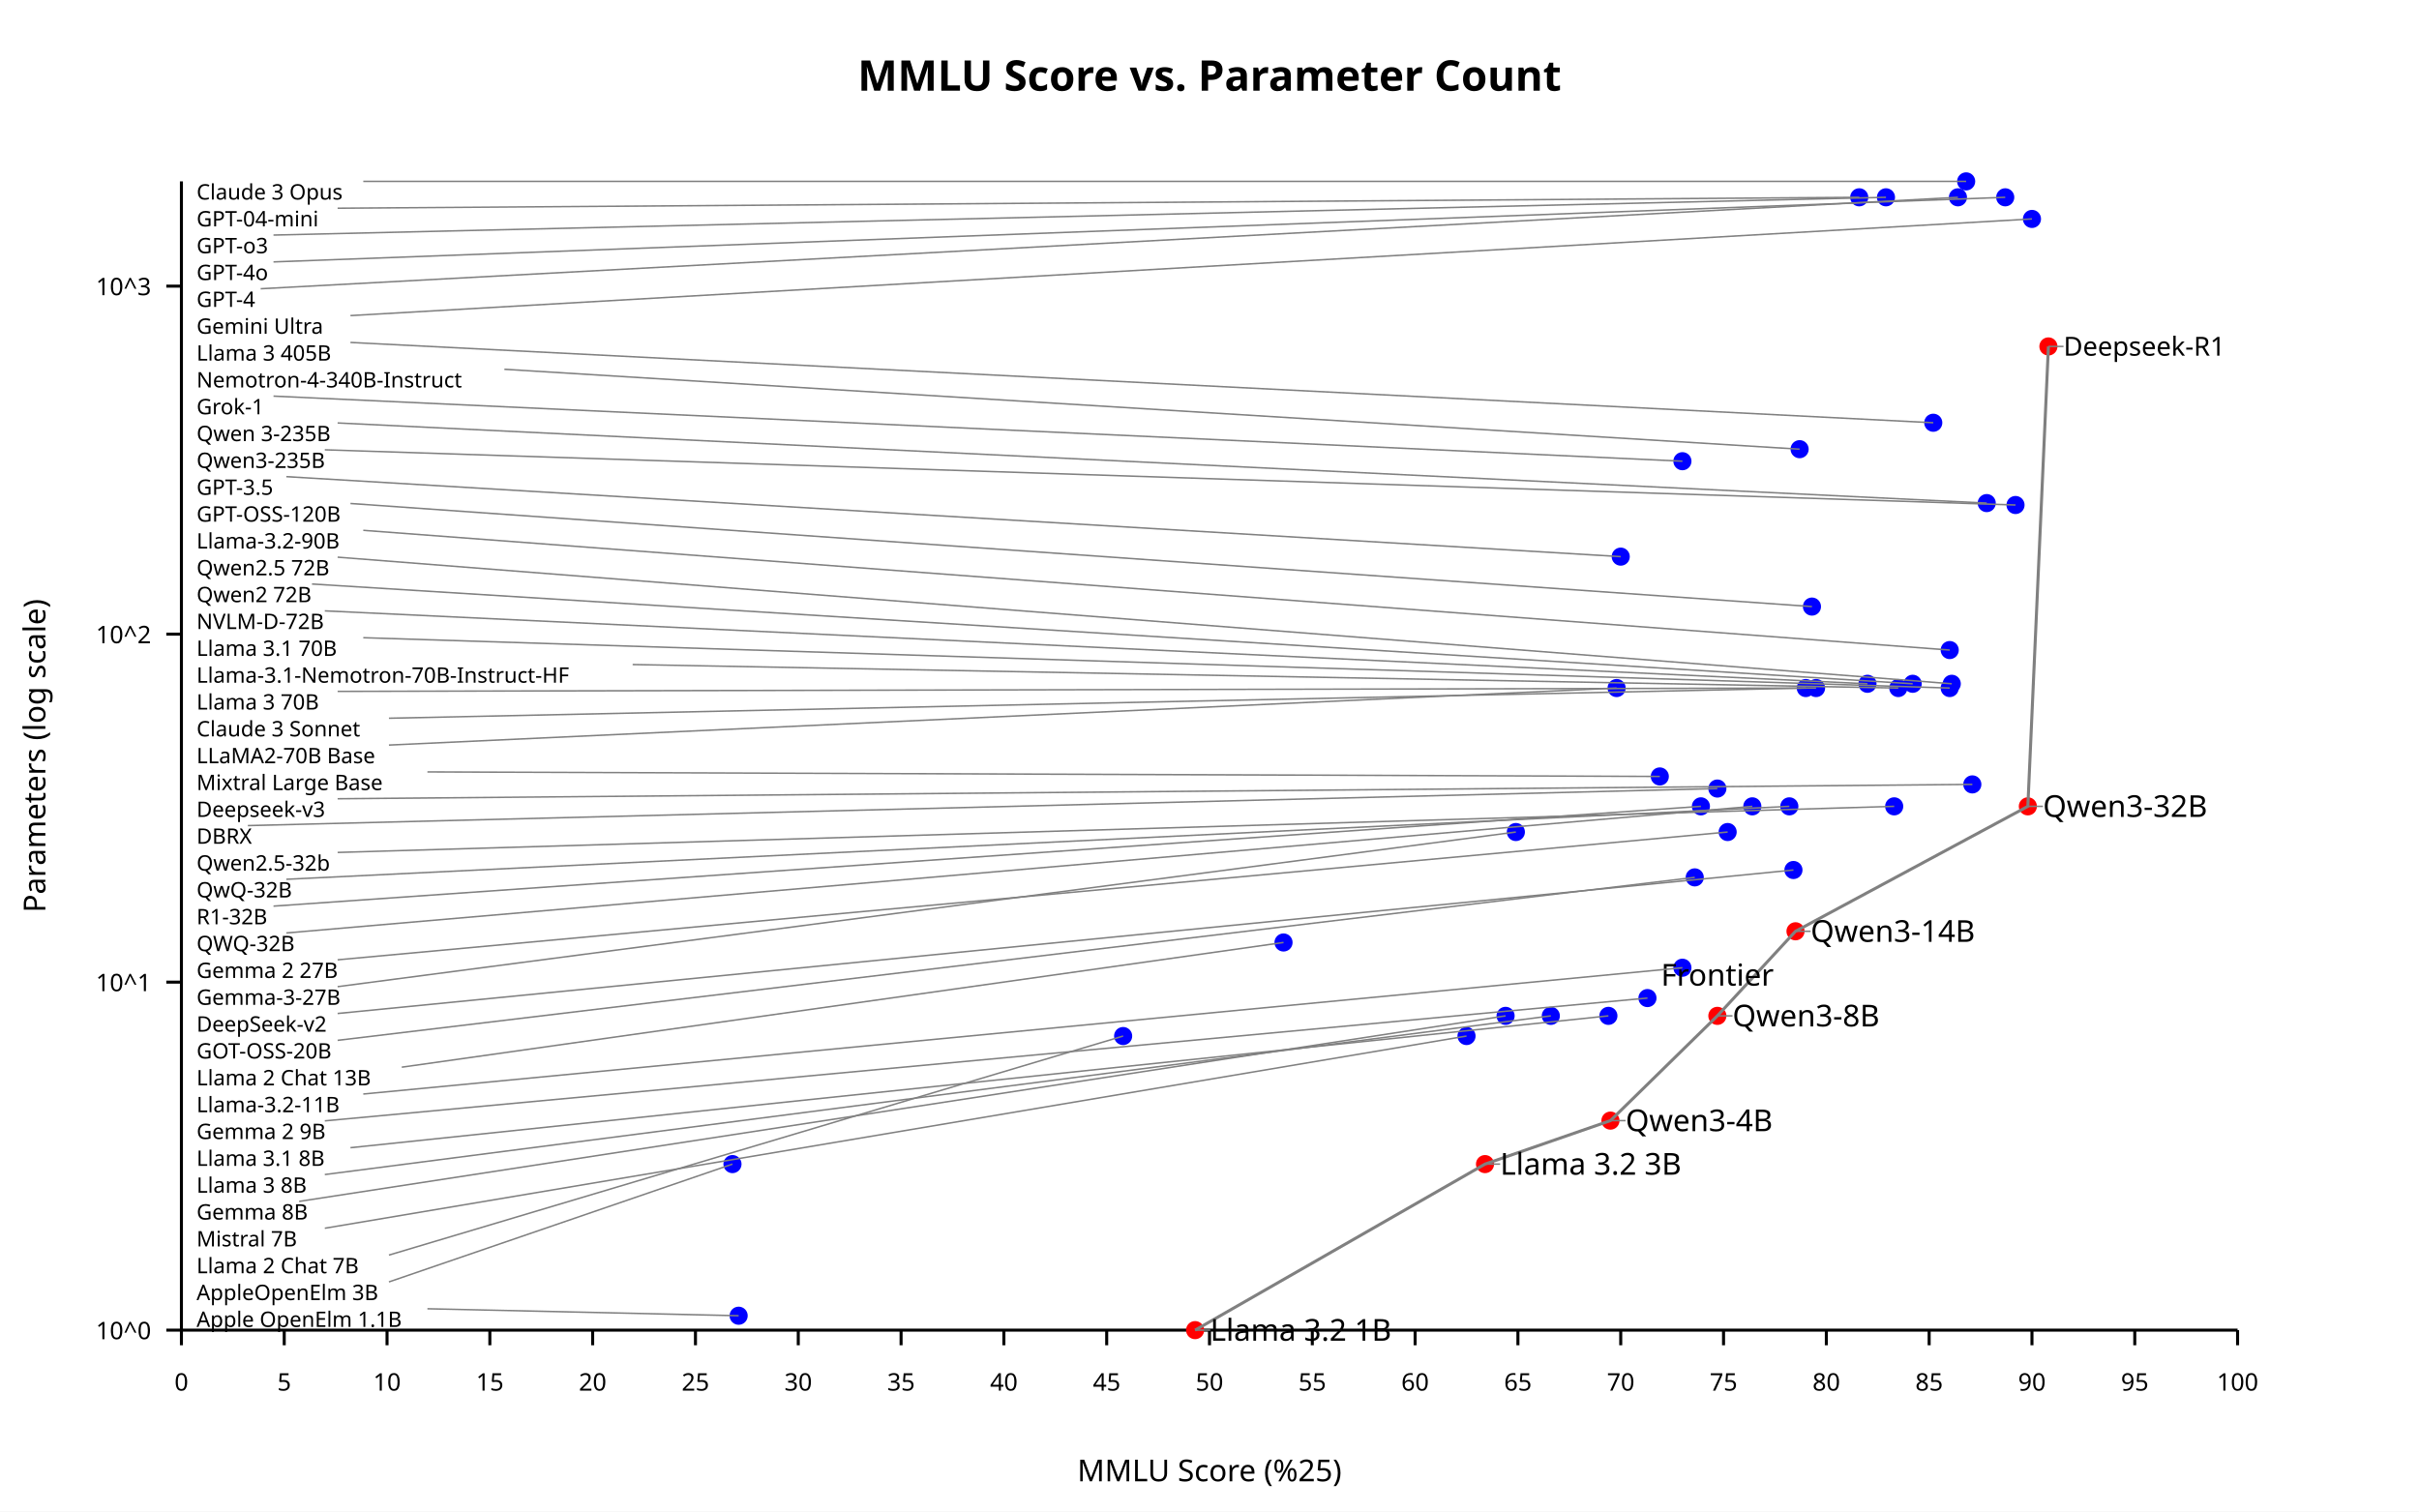
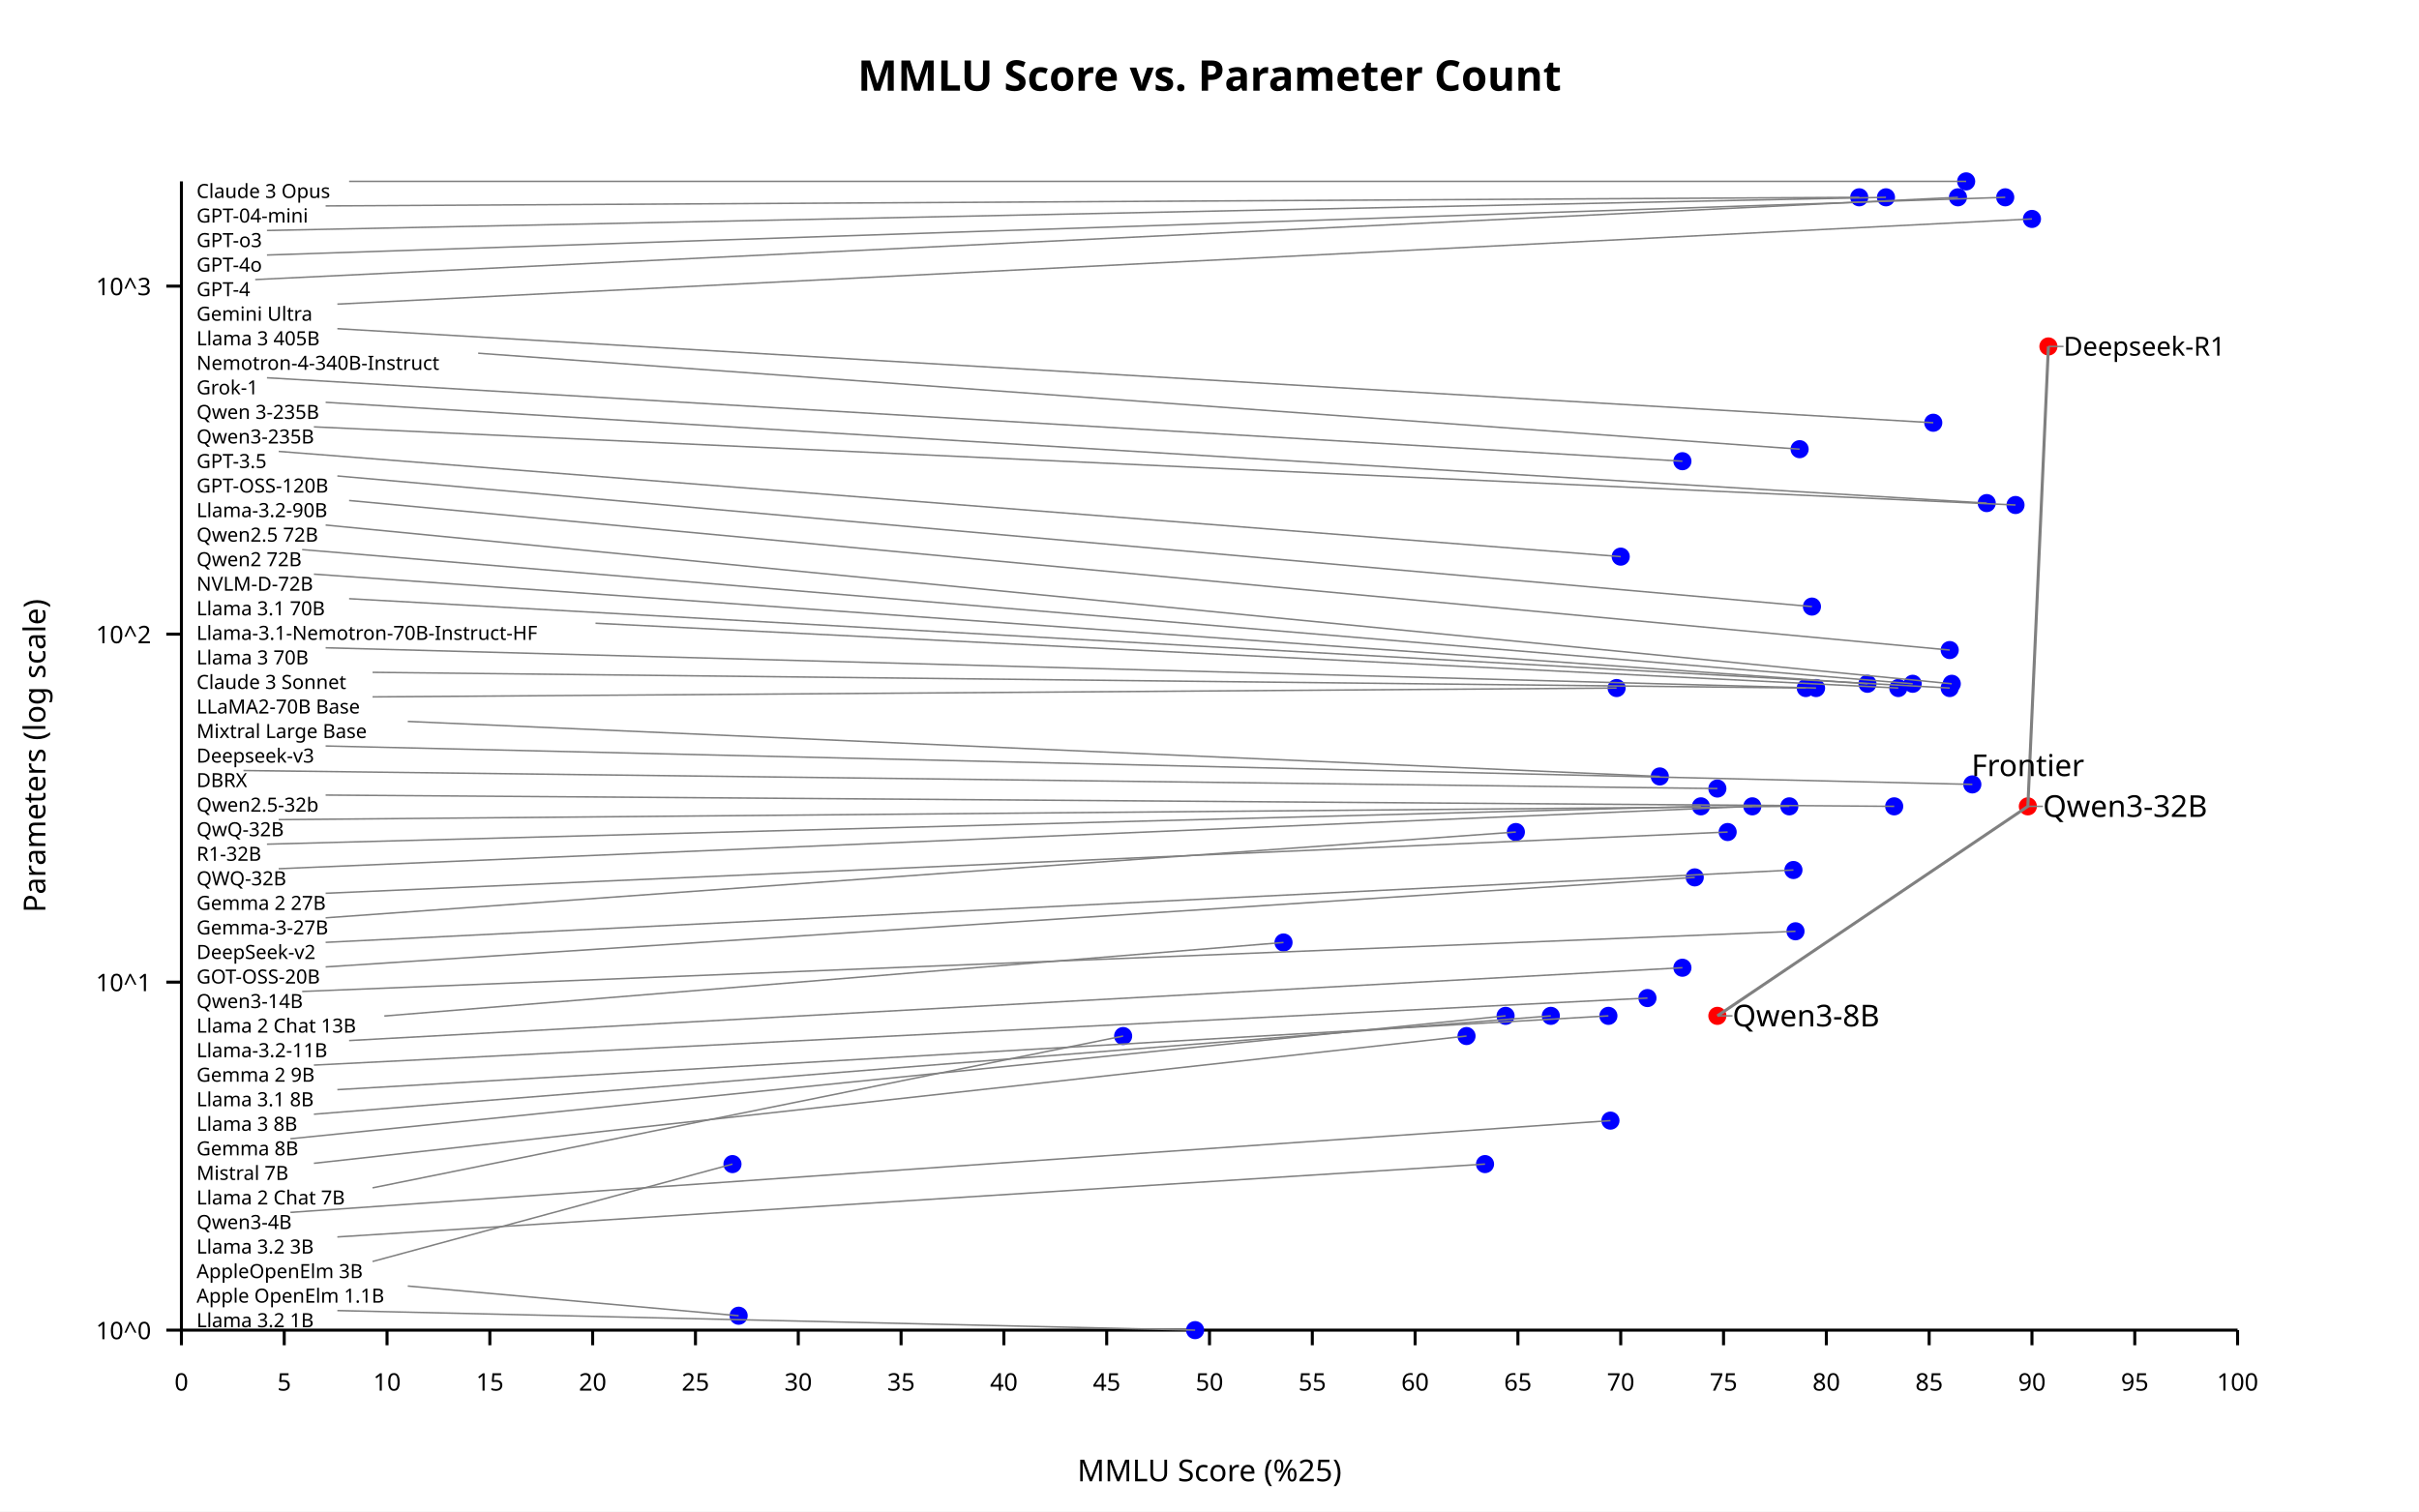
<svg xmlns="http://www.w3.org/2000/svg" width="800" height="500" font-family="sans-serif">
  <rect x="0" y="0" width="800" height="500" fill="white" />
  <line x1="60" y1="440.0" x2="740" y2="440.0" stroke="black" />
  <line x1="60" y1="60" x2="60" y2="440" stroke="black" />
  <line x1="60.0" y1="440.0" x2="60.0" y2="445.0" stroke="black" />
  <text x="60.0" y="460.0" font-size="8" text-anchor="middle">0</text>
  <line x1="94.0" y1="440.0" x2="94.0" y2="445.0" stroke="black" />
  <text x="94.0" y="460.0" font-size="8" text-anchor="middle">5</text>
  <line x1="128.0" y1="440.0" x2="128.0" y2="445.0" stroke="black" />
  <text x="128.0" y="460.0" font-size="8" text-anchor="middle">10</text>
  <line x1="162.0" y1="440.0" x2="162.0" y2="445.0" stroke="black" />
  <text x="162.0" y="460.0" font-size="8" text-anchor="middle">15</text>
  <line x1="196.0" y1="440.0" x2="196.0" y2="445.0" stroke="black" />
  <text x="196.0" y="460.0" font-size="8" text-anchor="middle">20</text>
  <line x1="230.0" y1="440.0" x2="230.0" y2="445.0" stroke="black" />
  <text x="230.0" y="460.0" font-size="8" text-anchor="middle">25</text>
  <line x1="264.0" y1="440.0" x2="264.0" y2="445.0" stroke="black" />
  <text x="264.0" y="460.0" font-size="8" text-anchor="middle">30</text>
  <line x1="298.0" y1="440.0" x2="298.0" y2="445.0" stroke="black" />
  <text x="298.0" y="460.0" font-size="8" text-anchor="middle">35</text>
  <line x1="332.0" y1="440.0" x2="332.0" y2="445.0" stroke="black" />
  <text x="332.0" y="460.0" font-size="8" text-anchor="middle">40</text>
  <line x1="366.0" y1="440.0" x2="366.0" y2="445.0" stroke="black" />
  <text x="366.0" y="460.0" font-size="8" text-anchor="middle">45</text>
  <line x1="400.0" y1="440.0" x2="400.0" y2="445.0" stroke="black" />
  <text x="400.0" y="460.0" font-size="8" text-anchor="middle">50</text>
  <line x1="434" y1="440.0" x2="434" y2="445.0" stroke="black" />
  <text x="434" y="460.0" font-size="8" text-anchor="middle">55</text>
  <line x1="468.0" y1="440.0" x2="468.0" y2="445.0" stroke="black" />
  <text x="468.0" y="460.0" font-size="8" text-anchor="middle">60</text>
  <line x1="502.0" y1="440.0" x2="502.0" y2="445.0" stroke="black" />
  <text x="502.0" y="460.0" font-size="8" text-anchor="middle">65</text>
  <line x1="536.0" y1="440.0" x2="536.0" y2="445.0" stroke="black" />
  <text x="536.0" y="460.0" font-size="8" text-anchor="middle">70</text>
  <line x1="570.0" y1="440.0" x2="570.0" y2="445.0" stroke="black" />
  <text x="570.0" y="460.0" font-size="8" text-anchor="middle">75</text>
  <line x1="604.0" y1="440.0" x2="604.0" y2="445.0" stroke="black" />
  <text x="604.0" y="460.0" font-size="8" text-anchor="middle">80</text>
  <line x1="638.0" y1="440.0" x2="638.0" y2="445.0" stroke="black" />
  <text x="638.0" y="460.0" font-size="8" text-anchor="middle">85</text>
  <line x1="672.0" y1="440.0" x2="672.0" y2="445.0" stroke="black" />
  <text x="672.0" y="460.0" font-size="8" text-anchor="middle">90</text>
  <line x1="706.0" y1="440.0" x2="706.0" y2="445.0" stroke="black" />
  <text x="706.0" y="460.0" font-size="8" text-anchor="middle">95</text>
  <line x1="740.0" y1="440.0" x2="740.0" y2="445.0" stroke="black" />
  <text x="740.0" y="460.0" font-size="8" text-anchor="middle">100</text>
  <line x1="60" y1="440.0" x2="55" y2="440.0" stroke="black" />
  <text x="50" y="443.0" font-size="8" text-anchor="end">10^0</text>
  <line x1="60" y1="324.884" x2="55" y2="324.884" stroke="black" />
  <text x="50" y="327.884" font-size="8" text-anchor="end">10^1</text>
  <line x1="60" y1="209.769" x2="55" y2="209.769" stroke="black" />
  <text x="50" y="212.769" font-size="8" text-anchor="end">10^2</text>
  <line x1="60" y1="94.653" x2="55" y2="94.653" stroke="black" />
  <text x="50" y="97.653" font-size="8" text-anchor="end">10^3</text>
  <line x1="60" y1="-20.462" x2="55" y2="-20.462" stroke="black" />
  <text x="50" y="-17.462" font-size="8" text-anchor="end">10^4</text>
-   <circle cx="395.24" cy="440.0" r="3" fill="red" />
+   <circle cx="395.24" cy="440.0" r="3" fill="blue" />
  <circle cx="244.28" cy="435.235" r="3" fill="blue" />
-   <circle cx="491.12" cy="385.076" r="3" fill="red" />
+   <circle cx="491.12" cy="385.076" r="3" fill="blue" />
  <circle cx="485.0" cy="342.716" r="3" fill="blue" />
  <circle cx="242.24" cy="385.076" r="3" fill="blue" />
  <circle cx="531.92" cy="336.04" r="3" fill="blue" />
  <circle cx="626.44" cy="266.734" r="3" fill="blue" />
  <circle cx="512.88" cy="336.04" r="3" fill="blue" />
  <circle cx="497.92" cy="336.04" r="3" fill="blue" />
  <circle cx="544.84" cy="330.152" r="3" fill="blue" />
  <circle cx="556.4" cy="320.119" r="3" fill="blue" />
  <circle cx="371.44" cy="342.716" r="3" fill="blue" />
  <circle cx="424.48" cy="311.768" r="3" fill="blue" />
  <circle cx="571.36" cy="275.228" r="3" fill="blue" />
  <circle cx="567.96" cy="260.845" r="3" fill="blue" />
  <circle cx="548.92" cy="256.844" r="3" fill="blue" />
  <circle cx="644.8" cy="227.6" r="3" fill="blue" />
  <circle cx="645.48" cy="226.192" r="3" fill="blue" />
  <circle cx="627.8" cy="227.6" r="3" fill="blue" />
  <circle cx="632.56" cy="226.192" r="3" fill="blue" />
  <circle cx="617.6" cy="226.192" r="3" fill="blue" />
  <circle cx="600.6" cy="227.6" r="3" fill="blue" />
  <circle cx="597.2" cy="227.6" r="3" fill="blue" />
  <circle cx="534.64" cy="227.6" r="3" fill="blue" />
  <circle cx="591.76" cy="266.734" r="3" fill="blue" />
  <circle cx="501.32" cy="275.228" r="3" fill="blue" />
  <circle cx="562.52" cy="266.734" r="3" fill="blue" />
  <circle cx="677.44" cy="114.6" r="3" fill="red" />
  <circle cx="593.12" cy="287.792" r="3" fill="blue" />
  <circle cx="652.28" cy="259.476" r="3" fill="blue" />
  <circle cx="644.8" cy="215.036" r="3" fill="blue" />
  <circle cx="536.0" cy="184.131" r="3" fill="blue" />
  <circle cx="556.4" cy="152.564" r="3" fill="blue" />
  <circle cx="595.16" cy="148.587" r="3" fill="blue" />
  <circle cx="579.52" cy="266.734" r="3" fill="blue" />
  <circle cx="657.04" cy="166.419" r="3" fill="blue" />
-   <circle cx="532.6" cy="370.694" r="3" fill="red" />
+   <circle cx="532.6" cy="370.694" r="3" fill="blue" />
  <circle cx="567.96" cy="336.04" r="3" fill="red" />
-   <circle cx="593.8" cy="308.063" r="3" fill="red" />
+   <circle cx="593.8" cy="308.063" r="3" fill="blue" />
  <circle cx="670.64" cy="266.734" r="3" fill="red" />
  <circle cx="639.36" cy="139.841" r="3" fill="blue" />
  <circle cx="672.0" cy="72.422" r="3" fill="blue" />
  <circle cx="614.88" cy="65.267" r="3" fill="blue" />
  <circle cx="623.72" cy="65.267" r="3" fill="blue" />
  <circle cx="663.16" cy="65.267" r="3" fill="blue" />
  <circle cx="647.52" cy="65.267" r="3" fill="blue" />
  <circle cx="650.24" cy="60.0" r="3" fill="blue" />
  <circle cx="666.56" cy="167.053" r="3" fill="blue" />
  <circle cx="560.48" cy="290.231" r="3" fill="blue" />
  <circle cx="599.24" cy="200.654" r="3" fill="blue" />
-   <polyline fill="none" stroke="gray" stroke-width="1" points="395.24,440.0 491.12,385.076 532.6,370.694 567.96,336.04 593.8,308.063 670.64,266.734 677.44,114.6" />
-   <text x="567.96" y="326.04" font-size="10" text-anchor="middle">Frontier</text>
-   <line x1="650.24" y1="60.0" x2="120.144" y2="60.0" stroke="gray" stroke-width="0.5" />
-   <text x="65" y="66.009" font-size="7.07" text-anchor="start">Claude 3 Opus</text>
-   <line x1="614.88" y1="65.267" x2="111.66" y2="68.879" stroke="gray" stroke-width="0.5" />
-   <text x="65" y="74.889" font-size="7.07" text-anchor="start">GPT-04-mini</text>
-   <line x1="623.72" y1="65.267" x2="90.451" y2="77.759" stroke="gray" stroke-width="0.5" />
-   <text x="65" y="83.768" font-size="7.07" text-anchor="start">GPT-o3</text>
-   <line x1="663.16" y1="65.267" x2="90.451" y2="86.638" stroke="gray" stroke-width="0.5" />
-   <text x="65" y="92.647" font-size="7.07" text-anchor="start">GPT-4o</text>
-   <line x1="647.52" y1="65.267" x2="86.209" y2="95.517" stroke="gray" stroke-width="0.5" />
-   <text x="65" y="101.526" font-size="7.07" text-anchor="start">GPT-4</text>
-   <line x1="672.0" y1="72.422" x2="115.902" y2="104.396" stroke="gray" stroke-width="0.5" />
-   <text x="65" y="110.406" font-size="7.07" text-anchor="start">Gemini Ultra</text>
-   <line x1="639.36" y1="139.841" x2="115.902" y2="113.276" stroke="gray" stroke-width="0.5" />
-   <text x="65" y="119.285" font-size="7.07" text-anchor="start">Llama 3 405B</text>
-   <line x1="595.16" y1="148.587" x2="166.805" y2="122.155" stroke="gray" stroke-width="0.5" />
-   <text x="65" y="128.164" font-size="7.07" text-anchor="start">Nemotron-4-340B-Instruct</text>
-   <line x1="556.4" y1="152.564" x2="90.451" y2="131.034" stroke="gray" stroke-width="0.5" />
-   <text x="65" y="137.044" font-size="7.07" text-anchor="start">Grok-1</text>
-   <line x1="657.04" y1="166.419" x2="111.66" y2="139.914" stroke="gray" stroke-width="0.5" />
-   <text x="65" y="145.923" font-size="7.07" text-anchor="start">Qwen 3-235B</text>
-   <line x1="666.56" y1="167.053" x2="107.419" y2="148.793" stroke="gray" stroke-width="0.5" />
-   <text x="65" y="154.802" font-size="7.07" text-anchor="start">Qwen3-235B</text>
-   <line x1="536.0" y1="184.131" x2="94.693" y2="157.672" stroke="gray" stroke-width="0.5" />
-   <text x="65" y="163.682" font-size="7.07" text-anchor="start">GPT-3.5</text>
-   <line x1="599.24" y1="200.654" x2="115.902" y2="166.551" stroke="gray" stroke-width="0.5" />
-   <text x="65" y="172.561" font-size="7.07" text-anchor="start">GPT-OSS-120B</text>
-   <line x1="644.8" y1="215.036" x2="120.144" y2="175.431" stroke="gray" stroke-width="0.5" />
-   <text x="65" y="181.44" font-size="7.07" text-anchor="start">Llama-3.2-90B</text>
-   <line x1="645.48" y1="226.192" x2="111.66" y2="184.31" stroke="gray" stroke-width="0.5" />
-   <text x="65" y="190.319" font-size="7.07" text-anchor="start">Qwen2.5 72B</text>
-   <line x1="632.56" y1="226.192" x2="103.177" y2="193.189" stroke="gray" stroke-width="0.5" />
-   <text x="65" y="199.199" font-size="7.07" text-anchor="start">Qwen2 72B</text>
-   <line x1="617.6" y1="226.192" x2="107.419" y2="202.069" stroke="gray" stroke-width="0.5" />
-   <text x="65" y="208.078" font-size="7.07" text-anchor="start">NVLM-D-72B</text>
-   <line x1="644.8" y1="227.6" x2="120.144" y2="210.948" stroke="gray" stroke-width="0.5" />
-   <text x="65" y="216.957" font-size="7.07" text-anchor="start">Llama 3.1 70B</text>
-   <line x1="627.8" y1="227.6" x2="209.223" y2="219.827" stroke="gray" stroke-width="0.5" />
-   <text x="65" y="225.837" font-size="7.07" text-anchor="start">Llama-3.1-Nemotron-70B-Instruct-HF</text>
-   <line x1="600.6" y1="227.6" x2="111.66" y2="228.707" stroke="gray" stroke-width="0.5" />
-   <text x="65" y="234.716" font-size="7.07" text-anchor="start">Llama 3 70B</text>
-   <line x1="597.2" y1="227.6" x2="128.628" y2="237.586" stroke="gray" stroke-width="0.5" />
-   <text x="65" y="243.595" font-size="7.07" text-anchor="start">Claude 3 Sonnet</text>
-   <line x1="534.64" y1="227.6" x2="128.628" y2="246.465" stroke="gray" stroke-width="0.5" />
-   <text x="65" y="252.474" font-size="7.07" text-anchor="start">LLaMA2-70B Base</text>
-   <line x1="548.92" y1="256.844" x2="141.353" y2="255.344" stroke="gray" stroke-width="0.5" />
-   <text x="65" y="261.354" font-size="7.07" text-anchor="start">Mixtral Large Base</text>
-   <line x1="652.28" y1="259.476" x2="111.66" y2="264.224" stroke="gray" stroke-width="0.5" />
-   <text x="65" y="270.233" font-size="7.07" text-anchor="start">Deepseek-v3</text>
-   <line x1="567.96" y1="260.845" x2="81.967" y2="273.103" stroke="gray" stroke-width="0.5" />
-   <text x="65" y="279.112" font-size="7.07" text-anchor="start">DBRX</text>
-   <line x1="626.44" y1="266.734" x2="111.66" y2="281.982" stroke="gray" stroke-width="0.5" />
-   <text x="65" y="287.992" font-size="7.07" text-anchor="start">Qwen2.5-32b</text>
-   <line x1="591.76" y1="266.734" x2="94.693" y2="290.862" stroke="gray" stroke-width="0.5" />
-   <text x="65" y="296.871" font-size="7.07" text-anchor="start">QwQ-32B</text>
-   <line x1="562.52" y1="266.734" x2="90.451" y2="299.741" stroke="gray" stroke-width="0.5" />
-   <text x="65" y="305.75" font-size="7.07" text-anchor="start">R1-32B</text>
-   <line x1="579.52" y1="266.734" x2="94.693" y2="308.62" stroke="gray" stroke-width="0.5" />
-   <text x="65" y="314.629" font-size="7.07" text-anchor="start">QWQ-32B</text>
-   <line x1="571.36" y1="275.228" x2="111.66" y2="317.499" stroke="gray" stroke-width="0.5" />
-   <text x="65" y="323.509" font-size="7.07" text-anchor="start">Gemma 2 27B</text>
-   <line x1="501.32" y1="275.228" x2="111.66" y2="326.379" stroke="gray" stroke-width="0.5" />
-   <text x="65" y="332.388" font-size="7.07" text-anchor="start">Gemma-3-27B</text>
-   <line x1="593.12" y1="287.792" x2="111.66" y2="335.258" stroke="gray" stroke-width="0.5" />
-   <text x="65" y="341.267" font-size="7.07" text-anchor="start">DeepSeek-v2</text>
-   <line x1="560.48" y1="290.231" x2="111.66" y2="344.137" stroke="gray" stroke-width="0.5" />
-   <text x="65" y="350.147" font-size="7.07" text-anchor="start">GOT-OSS-20B</text>
-   <line x1="424.48" y1="311.768" x2="132.87" y2="353.017" stroke="gray" stroke-width="0.5" />
-   <text x="65" y="359.026" font-size="7.07" text-anchor="start">Llama 2 Chat 13B</text>
-   <line x1="556.4" y1="320.119" x2="120.144" y2="361.896" stroke="gray" stroke-width="0.5" />
-   <text x="65" y="367.905" font-size="7.07" text-anchor="start">Llama-3.2-11B</text>
-   <line x1="544.84" y1="330.152" x2="107.419" y2="370.775" stroke="gray" stroke-width="0.5" />
-   <text x="65" y="376.784" font-size="7.07" text-anchor="start">Gemma 2 9B</text>
-   <line x1="531.92" y1="336.04" x2="115.902" y2="379.654" stroke="gray" stroke-width="0.5" />
-   <text x="65" y="385.664" font-size="7.07" text-anchor="start">Llama 3.1 8B</text>
-   <line x1="512.88" y1="336.04" x2="107.419" y2="388.534" stroke="gray" stroke-width="0.5" />
-   <text x="65" y="394.543" font-size="7.07" text-anchor="start">Llama 3 8B</text>
-   <line x1="497.92" y1="336.04" x2="98.935" y2="397.413" stroke="gray" stroke-width="0.5" />
-   <text x="65" y="403.422" font-size="7.07" text-anchor="start">Gemma 8B</text>
-   <line x1="485.0" y1="342.716" x2="107.419" y2="406.292" stroke="gray" stroke-width="0.5" />
-   <text x="65" y="412.302" font-size="7.07" text-anchor="start">Mistral 7B</text>
-   <line x1="371.44" y1="342.716" x2="128.628" y2="415.172" stroke="gray" stroke-width="0.5" />
-   <text x="65" y="421.181" font-size="7.07" text-anchor="start">Llama 2 Chat 7B</text>
-   <line x1="242.24" y1="385.076" x2="128.628" y2="424.051" stroke="gray" stroke-width="0.5" />
-   <text x="65" y="430.06" font-size="7.07" text-anchor="start">AppleOpenElm 3B</text>
-   <line x1="244.28" y1="435.235" x2="141.353" y2="432.93" stroke="gray" stroke-width="0.5" />
-   <text x="65" y="438.94" font-size="7.07" text-anchor="start">Apple OpenElm 1.1B</text>
+   <polyline fill="none" stroke="gray" stroke-width="1" points="567.96,336.04 670.64,266.734 677.44,114.6" />
+   <text x="670.64" y="256.734" font-size="10" text-anchor="middle">Frontier</text>
+   <line x1="650.24" y1="60.0" x2="115.451" y2="60.0" stroke="gray" stroke-width="0.5" />
+   <text x="65" y="65.498" font-size="6.468" text-anchor="start">Claude 3 Opus</text>
+   <line x1="614.88" y1="65.267" x2="107.689" y2="68.12" stroke="gray" stroke-width="0.5" />
+   <text x="65" y="73.618" font-size="6.468" text-anchor="start">GPT-04-mini</text>
+   <line x1="623.72" y1="65.267" x2="88.285" y2="76.241" stroke="gray" stroke-width="0.5" />
+   <text x="65" y="81.738" font-size="6.468" text-anchor="start">GPT-o3</text>
+   <line x1="663.16" y1="65.267" x2="88.285" y2="84.361" stroke="gray" stroke-width="0.5" />
+   <text x="65" y="89.859" font-size="6.468" text-anchor="start">GPT-4o</text>
+   <line x1="647.52" y1="65.267" x2="84.404" y2="92.481" stroke="gray" stroke-width="0.5" />
+   <text x="65" y="97.979" font-size="6.468" text-anchor="start">GPT-4</text>
+   <line x1="672.0" y1="72.422" x2="111.57" y2="100.601" stroke="gray" stroke-width="0.5" />
+   <text x="65" y="106.099" font-size="6.468" text-anchor="start">Gemini Ultra</text>
+   <line x1="639.36" y1="139.841" x2="111.57" y2="108.722" stroke="gray" stroke-width="0.5" />
+   <text x="65" y="114.219" font-size="6.468" text-anchor="start">Llama 3 405B</text>
+   <line x1="595.16" y1="148.587" x2="158.14" y2="116.842" stroke="gray" stroke-width="0.5" />
+   <text x="65" y="122.34" font-size="6.468" text-anchor="start">Nemotron-4-340B-Instruct</text>
+   <line x1="556.4" y1="152.564" x2="88.285" y2="124.962" stroke="gray" stroke-width="0.5" />
+   <text x="65" y="130.46" font-size="6.468" text-anchor="start">Grok-1</text>
+   <line x1="657.04" y1="166.419" x2="107.689" y2="133.082" stroke="gray" stroke-width="0.5" />
+   <text x="65" y="138.58" font-size="6.468" text-anchor="start">Qwen 3-235B</text>
+   <line x1="666.56" y1="167.053" x2="103.809" y2="141.203" stroke="gray" stroke-width="0.5" />
+   <text x="65" y="146.7" font-size="6.468" text-anchor="start">Qwen3-235B</text>
+   <line x1="536.0" y1="184.131" x2="92.166" y2="149.323" stroke="gray" stroke-width="0.5" />
+   <text x="65" y="154.821" font-size="6.468" text-anchor="start">GPT-3.5</text>
+   <line x1="599.24" y1="200.654" x2="111.57" y2="157.443" stroke="gray" stroke-width="0.5" />
+   <text x="65" y="162.941" font-size="6.468" text-anchor="start">GPT-OSS-120B</text>
+   <line x1="644.8" y1="215.036" x2="115.451" y2="165.563" stroke="gray" stroke-width="0.5" />
+   <text x="65" y="171.061" font-size="6.468" text-anchor="start">Llama-3.2-90B</text>
+   <line x1="645.48" y1="226.192" x2="107.689" y2="173.684" stroke="gray" stroke-width="0.5" />
+   <text x="65" y="179.181" font-size="6.468" text-anchor="start">Qwen2.5 72B</text>
+   <line x1="632.56" y1="226.192" x2="99.928" y2="181.804" stroke="gray" stroke-width="0.5" />
+   <text x="65" y="187.302" font-size="6.468" text-anchor="start">Qwen2 72B</text>
+   <line x1="617.6" y1="226.192" x2="103.809" y2="189.924" stroke="gray" stroke-width="0.5" />
+   <text x="65" y="195.422" font-size="6.468" text-anchor="start">NVLM-D-72B</text>
+   <line x1="644.8" y1="227.6" x2="115.451" y2="198.044" stroke="gray" stroke-width="0.5" />
+   <text x="65" y="203.542" font-size="6.468" text-anchor="start">Llama 3.1 70B</text>
+   <line x1="627.8" y1="227.6" x2="196.949" y2="206.165" stroke="gray" stroke-width="0.5" />
+   <text x="65" y="211.663" font-size="6.468" text-anchor="start">Llama-3.1-Nemotron-70B-Instruct-HF</text>
+   <line x1="600.6" y1="227.6" x2="107.689" y2="214.285" stroke="gray" stroke-width="0.5" />
+   <text x="65" y="219.783" font-size="6.468" text-anchor="start">Llama 3 70B</text>
+   <line x1="597.2" y1="227.6" x2="123.213" y2="222.405" stroke="gray" stroke-width="0.5" />
+   <text x="65" y="227.903" font-size="6.468" text-anchor="start">Claude 3 Sonnet</text>
+   <line x1="534.64" y1="227.6" x2="123.213" y2="230.525" stroke="gray" stroke-width="0.5" />
+   <text x="65" y="236.023" font-size="6.468" text-anchor="start">LLaMA2-70B Base</text>
+   <line x1="548.92" y1="256.844" x2="134.855" y2="238.646" stroke="gray" stroke-width="0.5" />
+   <text x="65" y="244.144" font-size="6.468" text-anchor="start">Mixtral Large Base</text>
+   <line x1="652.28" y1="259.476" x2="107.689" y2="246.766" stroke="gray" stroke-width="0.5" />
+   <text x="65" y="252.264" font-size="6.468" text-anchor="start">Deepseek-v3</text>
+   <line x1="567.96" y1="260.845" x2="80.523" y2="254.886" stroke="gray" stroke-width="0.5" />
+   <text x="65" y="260.384" font-size="6.468" text-anchor="start">DBRX</text>
+   <line x1="626.44" y1="266.734" x2="107.689" y2="263.006" stroke="gray" stroke-width="0.5" />
+   <text x="65" y="268.504" font-size="6.468" text-anchor="start">Qwen2.5-32b</text>
+   <line x1="591.76" y1="266.734" x2="92.166" y2="271.127" stroke="gray" stroke-width="0.5" />
+   <text x="65" y="276.625" font-size="6.468" text-anchor="start">QwQ-32B</text>
+   <line x1="562.52" y1="266.734" x2="88.285" y2="279.247" stroke="gray" stroke-width="0.5" />
+   <text x="65" y="284.745" font-size="6.468" text-anchor="start">R1-32B</text>
+   <line x1="579.52" y1="266.734" x2="92.166" y2="287.367" stroke="gray" stroke-width="0.5" />
+   <text x="65" y="292.865" font-size="6.468" text-anchor="start">QWQ-32B</text>
+   <line x1="571.36" y1="275.228" x2="107.689" y2="295.488" stroke="gray" stroke-width="0.5" />
+   <text x="65" y="300.985" font-size="6.468" text-anchor="start">Gemma 2 27B</text>
+   <line x1="501.32" y1="275.228" x2="107.689" y2="303.608" stroke="gray" stroke-width="0.5" />
+   <text x="65" y="309.106" font-size="6.468" text-anchor="start">Gemma-3-27B</text>
+   <line x1="593.12" y1="287.792" x2="107.689" y2="311.728" stroke="gray" stroke-width="0.5" />
+   <text x="65" y="317.226" font-size="6.468" text-anchor="start">DeepSeek-v2</text>
+   <line x1="560.48" y1="290.231" x2="107.689" y2="319.848" stroke="gray" stroke-width="0.5" />
+   <text x="65" y="325.346" font-size="6.468" text-anchor="start">GOT-OSS-20B</text>
+   <line x1="593.8" y1="308.063" x2="99.928" y2="327.969" stroke="gray" stroke-width="0.5" />
+   <text x="65" y="333.466" font-size="6.468" text-anchor="start">Qwen3-14B</text>
+   <line x1="424.48" y1="311.768" x2="127.094" y2="336.089" stroke="gray" stroke-width="0.5" />
+   <text x="65" y="341.587" font-size="6.468" text-anchor="start">Llama 2 Chat 13B</text>
+   <line x1="556.4" y1="320.119" x2="115.451" y2="344.209" stroke="gray" stroke-width="0.5" />
+   <text x="65" y="349.707" font-size="6.468" text-anchor="start">Llama-3.2-11B</text>
+   <line x1="544.84" y1="330.152" x2="103.809" y2="352.329" stroke="gray" stroke-width="0.5" />
+   <text x="65" y="357.827" font-size="6.468" text-anchor="start">Gemma 2 9B</text>
+   <line x1="531.92" y1="336.04" x2="111.57" y2="360.45" stroke="gray" stroke-width="0.5" />
+   <text x="65" y="365.947" font-size="6.468" text-anchor="start">Llama 3.1 8B</text>
+   <line x1="512.88" y1="336.04" x2="103.809" y2="368.57" stroke="gray" stroke-width="0.5" />
+   <text x="65" y="374.068" font-size="6.468" text-anchor="start">Llama 3 8B</text>
+   <line x1="497.92" y1="336.04" x2="96.047" y2="376.69" stroke="gray" stroke-width="0.5" />
+   <text x="65" y="382.188" font-size="6.468" text-anchor="start">Gemma 8B</text>
+   <line x1="485.0" y1="342.716" x2="103.809" y2="384.81" stroke="gray" stroke-width="0.5" />
+   <text x="65" y="390.308" font-size="6.468" text-anchor="start">Mistral 7B</text>
+   <line x1="371.44" y1="342.716" x2="123.213" y2="392.931" stroke="gray" stroke-width="0.5" />
+   <text x="65" y="398.428" font-size="6.468" text-anchor="start">Llama 2 Chat 7B</text>
+   <line x1="532.6" y1="370.694" x2="96.047" y2="401.051" stroke="gray" stroke-width="0.5" />
+   <text x="65" y="406.549" font-size="6.468" text-anchor="start">Qwen3-4B</text>
+   <line x1="491.12" y1="385.076" x2="111.57" y2="409.171" stroke="gray" stroke-width="0.5" />
+   <text x="65" y="414.669" font-size="6.468" text-anchor="start">Llama 3.2 3B</text>
+   <line x1="242.24" y1="385.076" x2="123.213" y2="417.291" stroke="gray" stroke-width="0.5" />
+   <text x="65" y="422.789" font-size="6.468" text-anchor="start">AppleOpenElm 3B</text>
+   <line x1="244.28" y1="435.235" x2="134.855" y2="425.412" stroke="gray" stroke-width="0.5" />
+   <text x="65" y="430.91" font-size="6.468" text-anchor="start">Apple OpenElm 1.1B</text>
+   <line x1="395.24" y1="440.0" x2="111.57" y2="433.532" stroke="gray" stroke-width="0.5" />
+   <text x="65" y="439.03" font-size="6.468" text-anchor="start">Llama 3.2 1B</text>
  <line x1="677.44" y1="114.6" x2="682.44" y2="114.6" stroke="gray" stroke-width="0.5" />
  <text x="682.44" y="117.653" font-size="8.721" text-anchor="start">Deepseek-R1</text>
  <line x1="670.64" y1="266.734" x2="675.64" y2="266.734" stroke="gray" stroke-width="0.5" />
  <text x="675.64" y="270.234" font-size="10" text-anchor="start">Qwen3-32B</text>
-   <line x1="593.8" y1="308.063" x2="598.8" y2="308.063" stroke="gray" stroke-width="0.5" />
-   <text x="598.8" y="311.563" font-size="10" text-anchor="start">Qwen3-14B</text>
  <line x1="567.96" y1="336.04" x2="572.96" y2="336.04" stroke="gray" stroke-width="0.5" />
  <text x="572.96" y="339.54" font-size="10" text-anchor="start">Qwen3-8B</text>
-   <line x1="532.6" y1="370.694" x2="537.6" y2="370.694" stroke="gray" stroke-width="0.5" />
-   <text x="537.6" y="374.194" font-size="10" text-anchor="start">Qwen3-4B</text>
-   <line x1="491.12" y1="385.076" x2="496.12" y2="385.076" stroke="gray" stroke-width="0.5" />
-   <text x="496.12" y="388.576" font-size="10" text-anchor="start">Llama 3.2 3B</text>
-   <line x1="395.24" y1="440.0" x2="400.24" y2="440.0" stroke="gray" stroke-width="0.5" />
-   <text x="400.24" y="443.5" font-size="10" text-anchor="start">Llama 3.2 1B</text>
  <text x="400.0" y="30.0" font-size="14" text-anchor="middle" font-weight="bold">MMLU Score vs. Parameter Count</text>
  <text x="400.0" y="490" font-size="10" text-anchor="middle">MMLU Score (%25)</text>
  <text x="15" y="250.0" font-size="10" text-anchor="middle" transform="rotate(-90,15,250.0)">Parameters (log scale)</text>
</svg>
